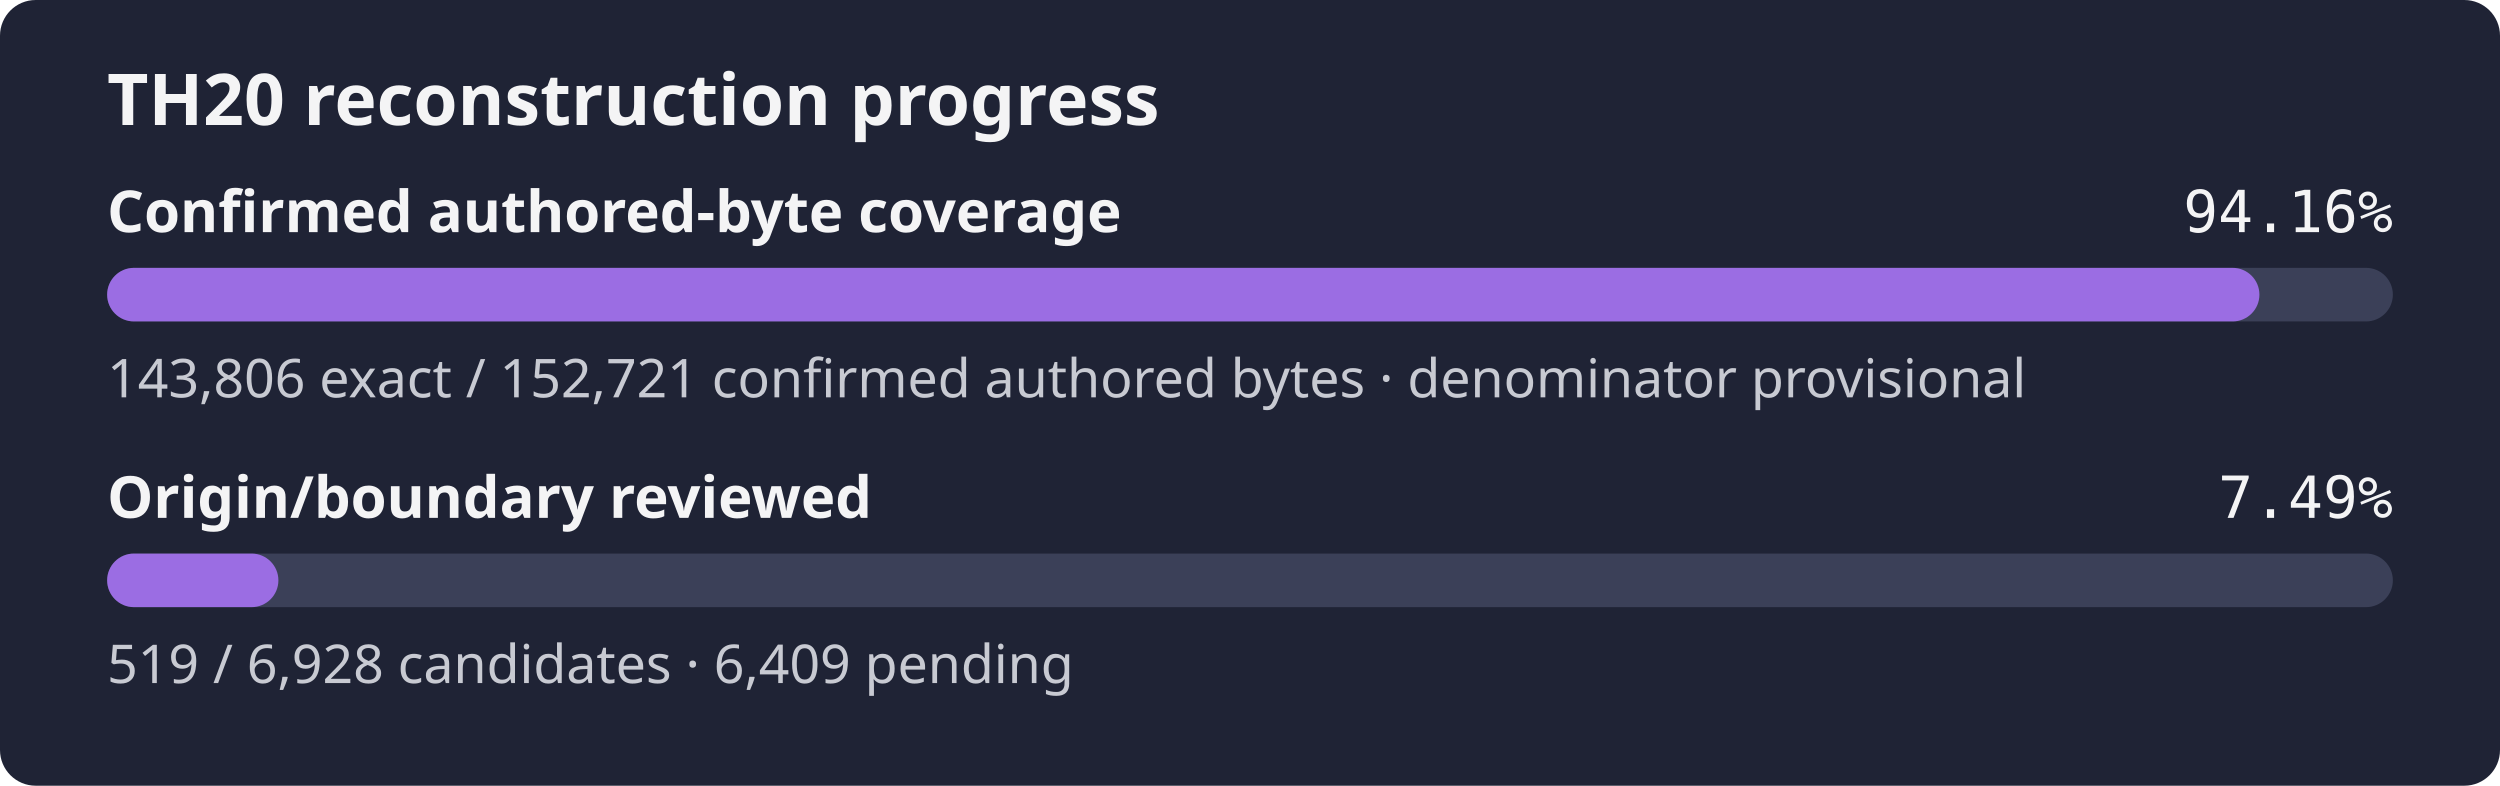
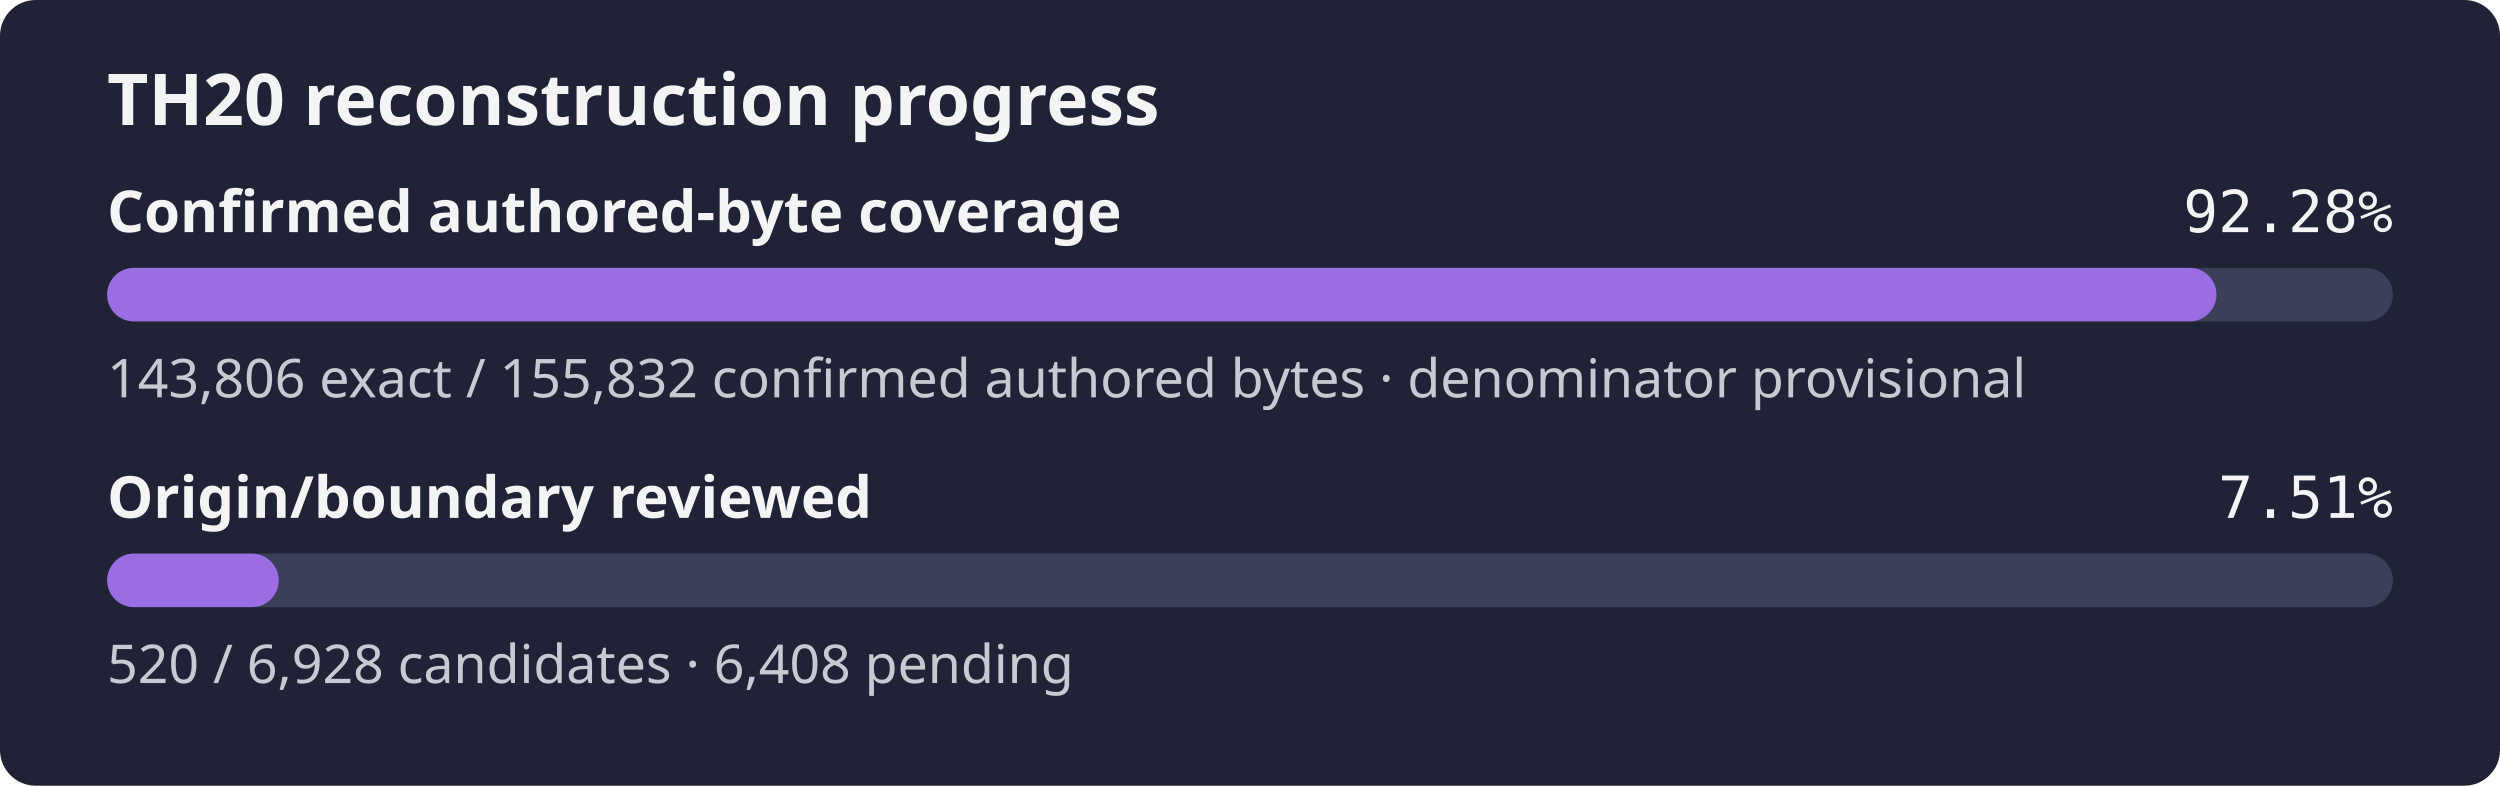
- <svg xmlns="http://www.w3.org/2000/svg" width="560" height="176" role="img" aria-label="TH20 reconstruction progress: 94.16% of the confirmed authored-byte set is exact, origin review 7.49%">
+ <svg xmlns="http://www.w3.org/2000/svg" width="560" height="176" role="img" aria-label="TH20 reconstruction progress: 92.28% of the confirmed authored-byte set is exact, origin review 7.51%">
  <rect width="560" height="176" rx="8" fill="#1f2335" />
  <text x="24" y="28" fill="#f4f4f5" font-family="sans-serif" font-size="16" font-weight="600">TH20 reconstruction progress</text>
  <text x="24" y="52" fill="#f4f4f5" font-family="sans-serif" font-size="13" font-weight="600">Confirmed authored-byte coverage</text>
-   <text x="536" y="52" fill="#f4f4f5" text-anchor="end" font-family="monospace" font-size="13">94.16%</text>
+   <text x="536" y="52" fill="#f4f4f5" text-anchor="end" font-family="monospace" font-size="13">92.28%</text>
  <rect x="24" y="60" width="512" height="12" rx="6" fill="#3b4058" />
-   <rect x="24" y="60" width="482.11" height="12" rx="6" fill="#9b6de3" />
-   <text x="24" y="89" fill="#c8cad2" font-family="sans-serif" font-size="12">143,806 exact / 152,721 confirmed authored bytes · denominator provisional</text>
+   <rect x="24" y="60" width="472.49" height="12" rx="6" fill="#9b6de3" />
+   <text x="24" y="89" fill="#c8cad2" font-family="sans-serif" font-size="12">143,806 exact / 155,832 confirmed authored bytes · denominator provisional</text>
  <text x="24" y="116" fill="#f4f4f5" font-family="sans-serif" font-size="13" font-weight="600">Origin/boundary reviewed</text>
-   <text x="536" y="116" fill="#f4f4f5" text-anchor="end" font-family="monospace" font-size="13">7.49%</text>
+   <text x="536" y="116" fill="#f4f4f5" text-anchor="end" font-family="monospace" font-size="13">7.51%</text>
  <rect x="24" y="124" width="512" height="12" rx="6" fill="#3b4058" />
-   <rect x="24" y="124" width="38.36" height="12" rx="6" fill="#9b6de3" />
-   <text x="24" y="153" fill="#c8cad2" font-family="sans-serif" font-size="12">519 / 6,928 candidates · 6,409 pending</text>
+   <rect x="24" y="124" width="38.43" height="12" rx="6" fill="#9b6de3" />
+   <text x="24" y="153" fill="#c8cad2" font-family="sans-serif" font-size="12">520 / 6,928 candidates · 6,408 pending</text>
</svg>
